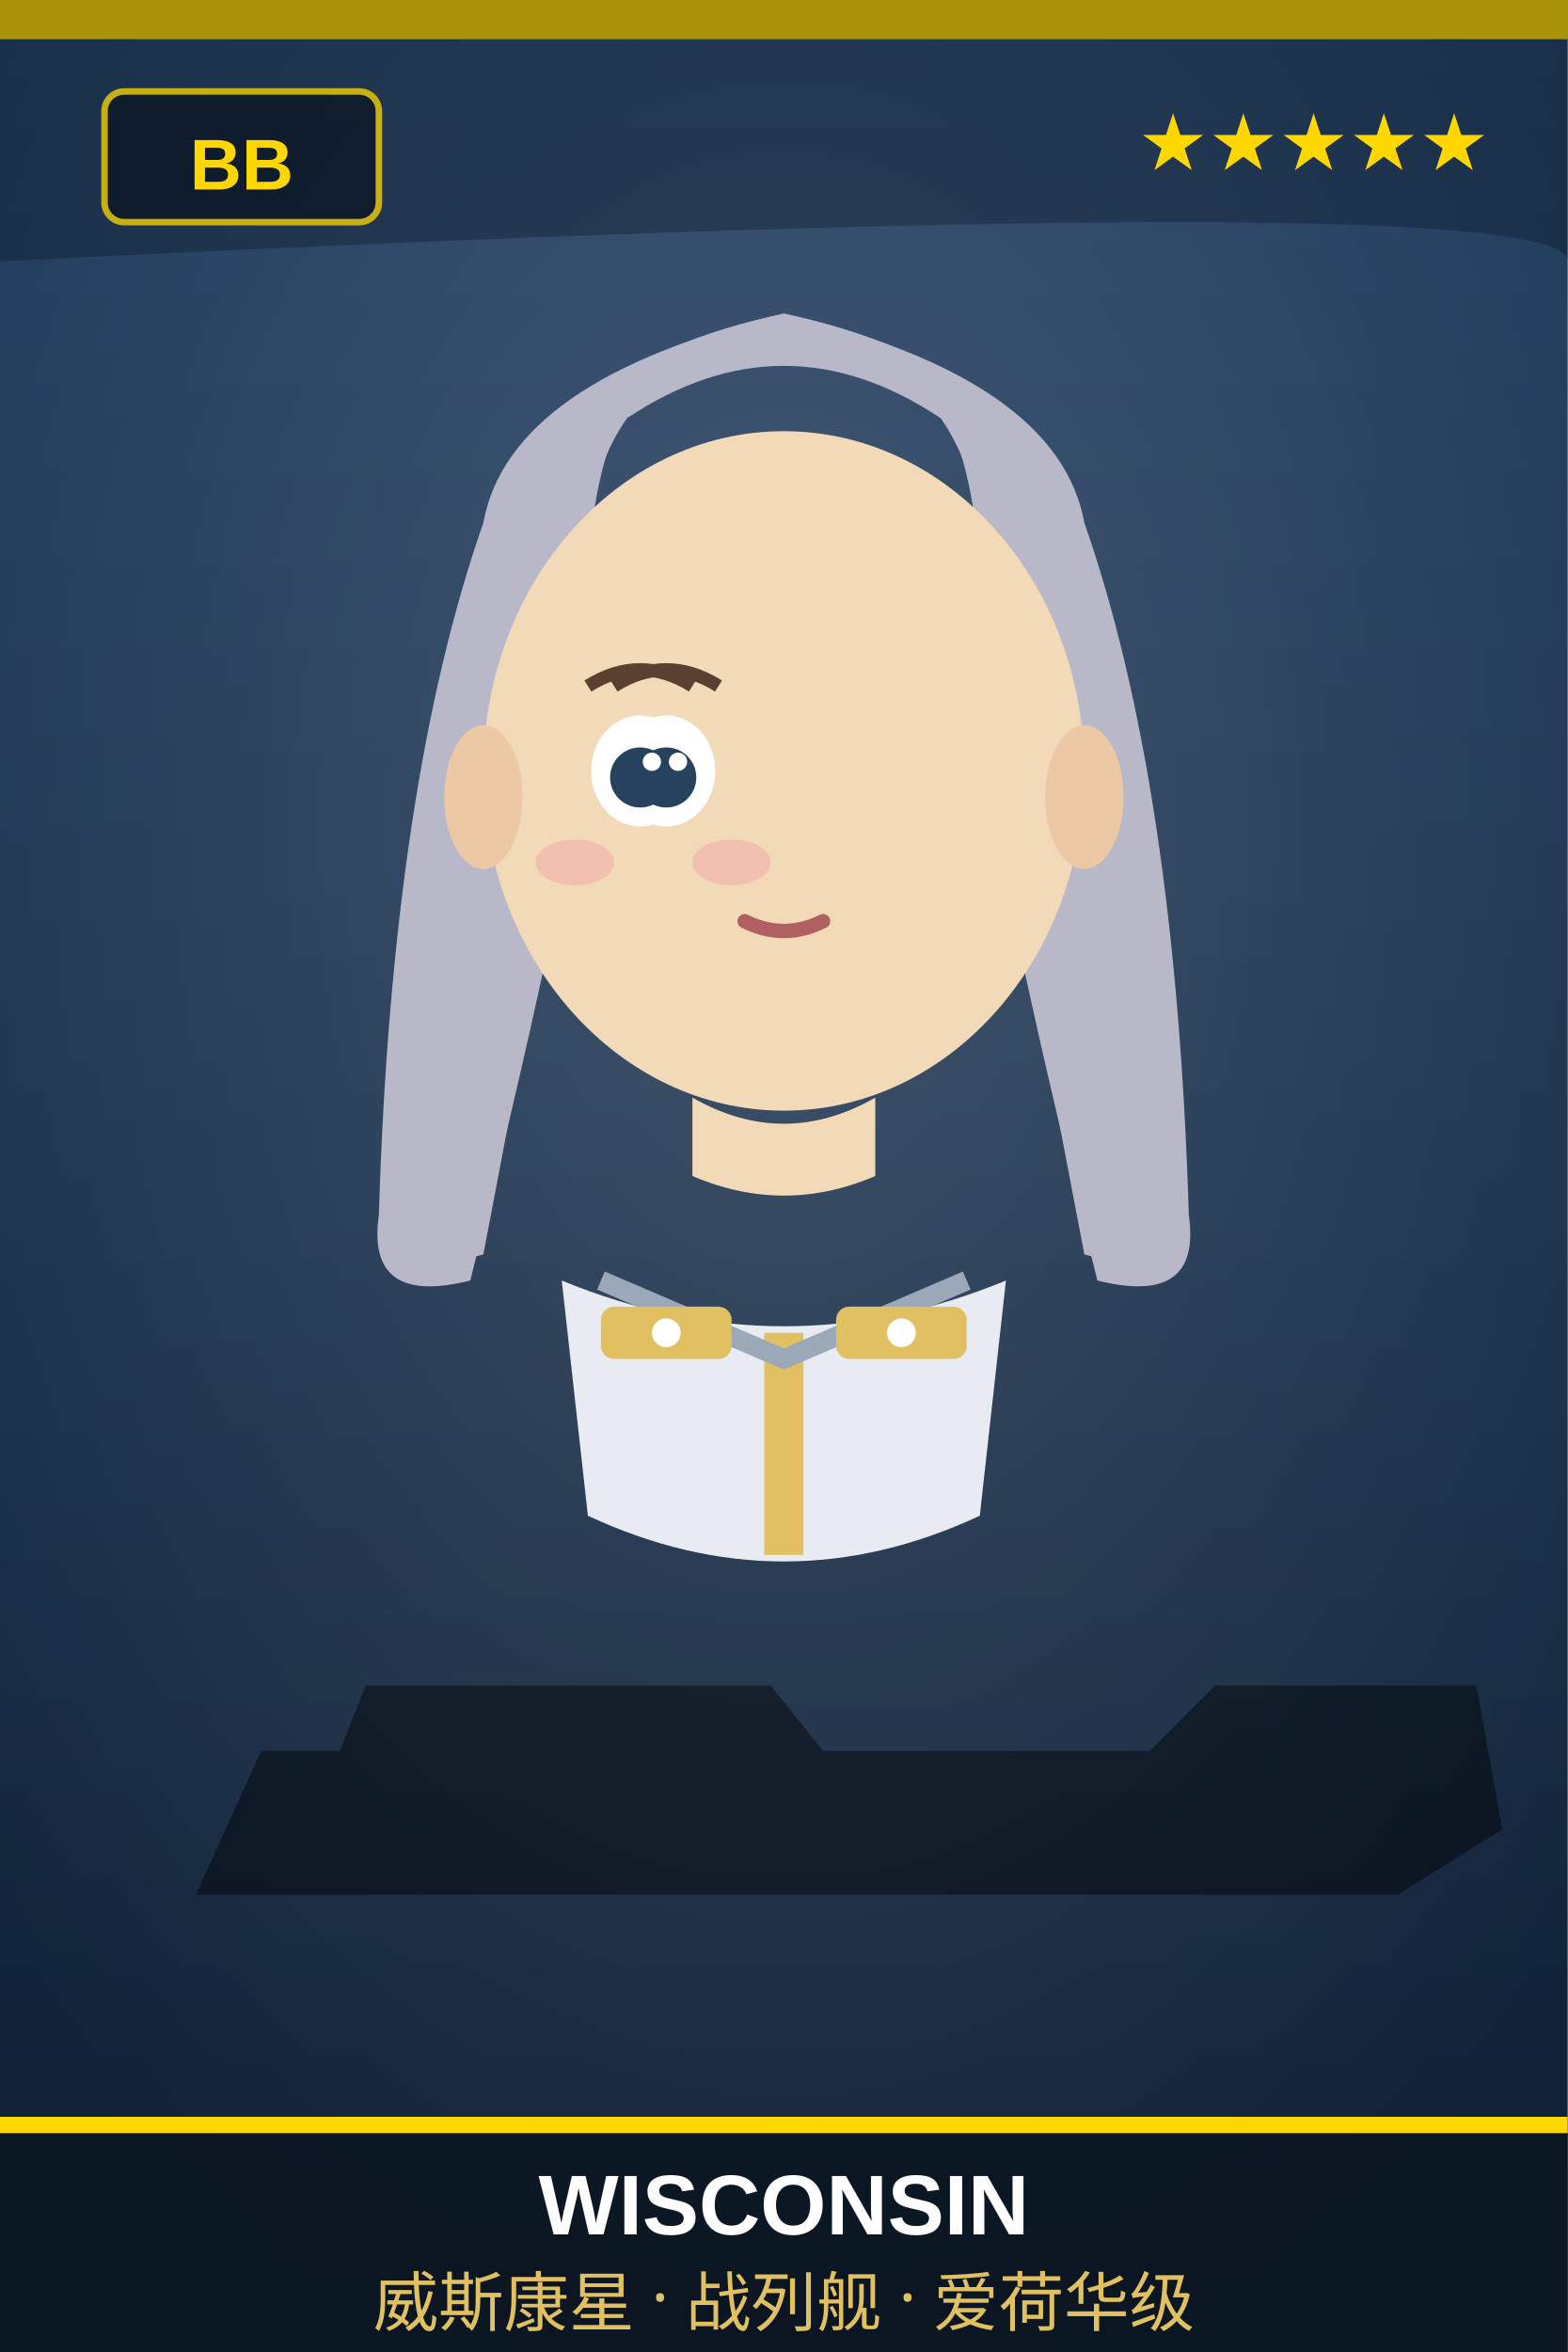
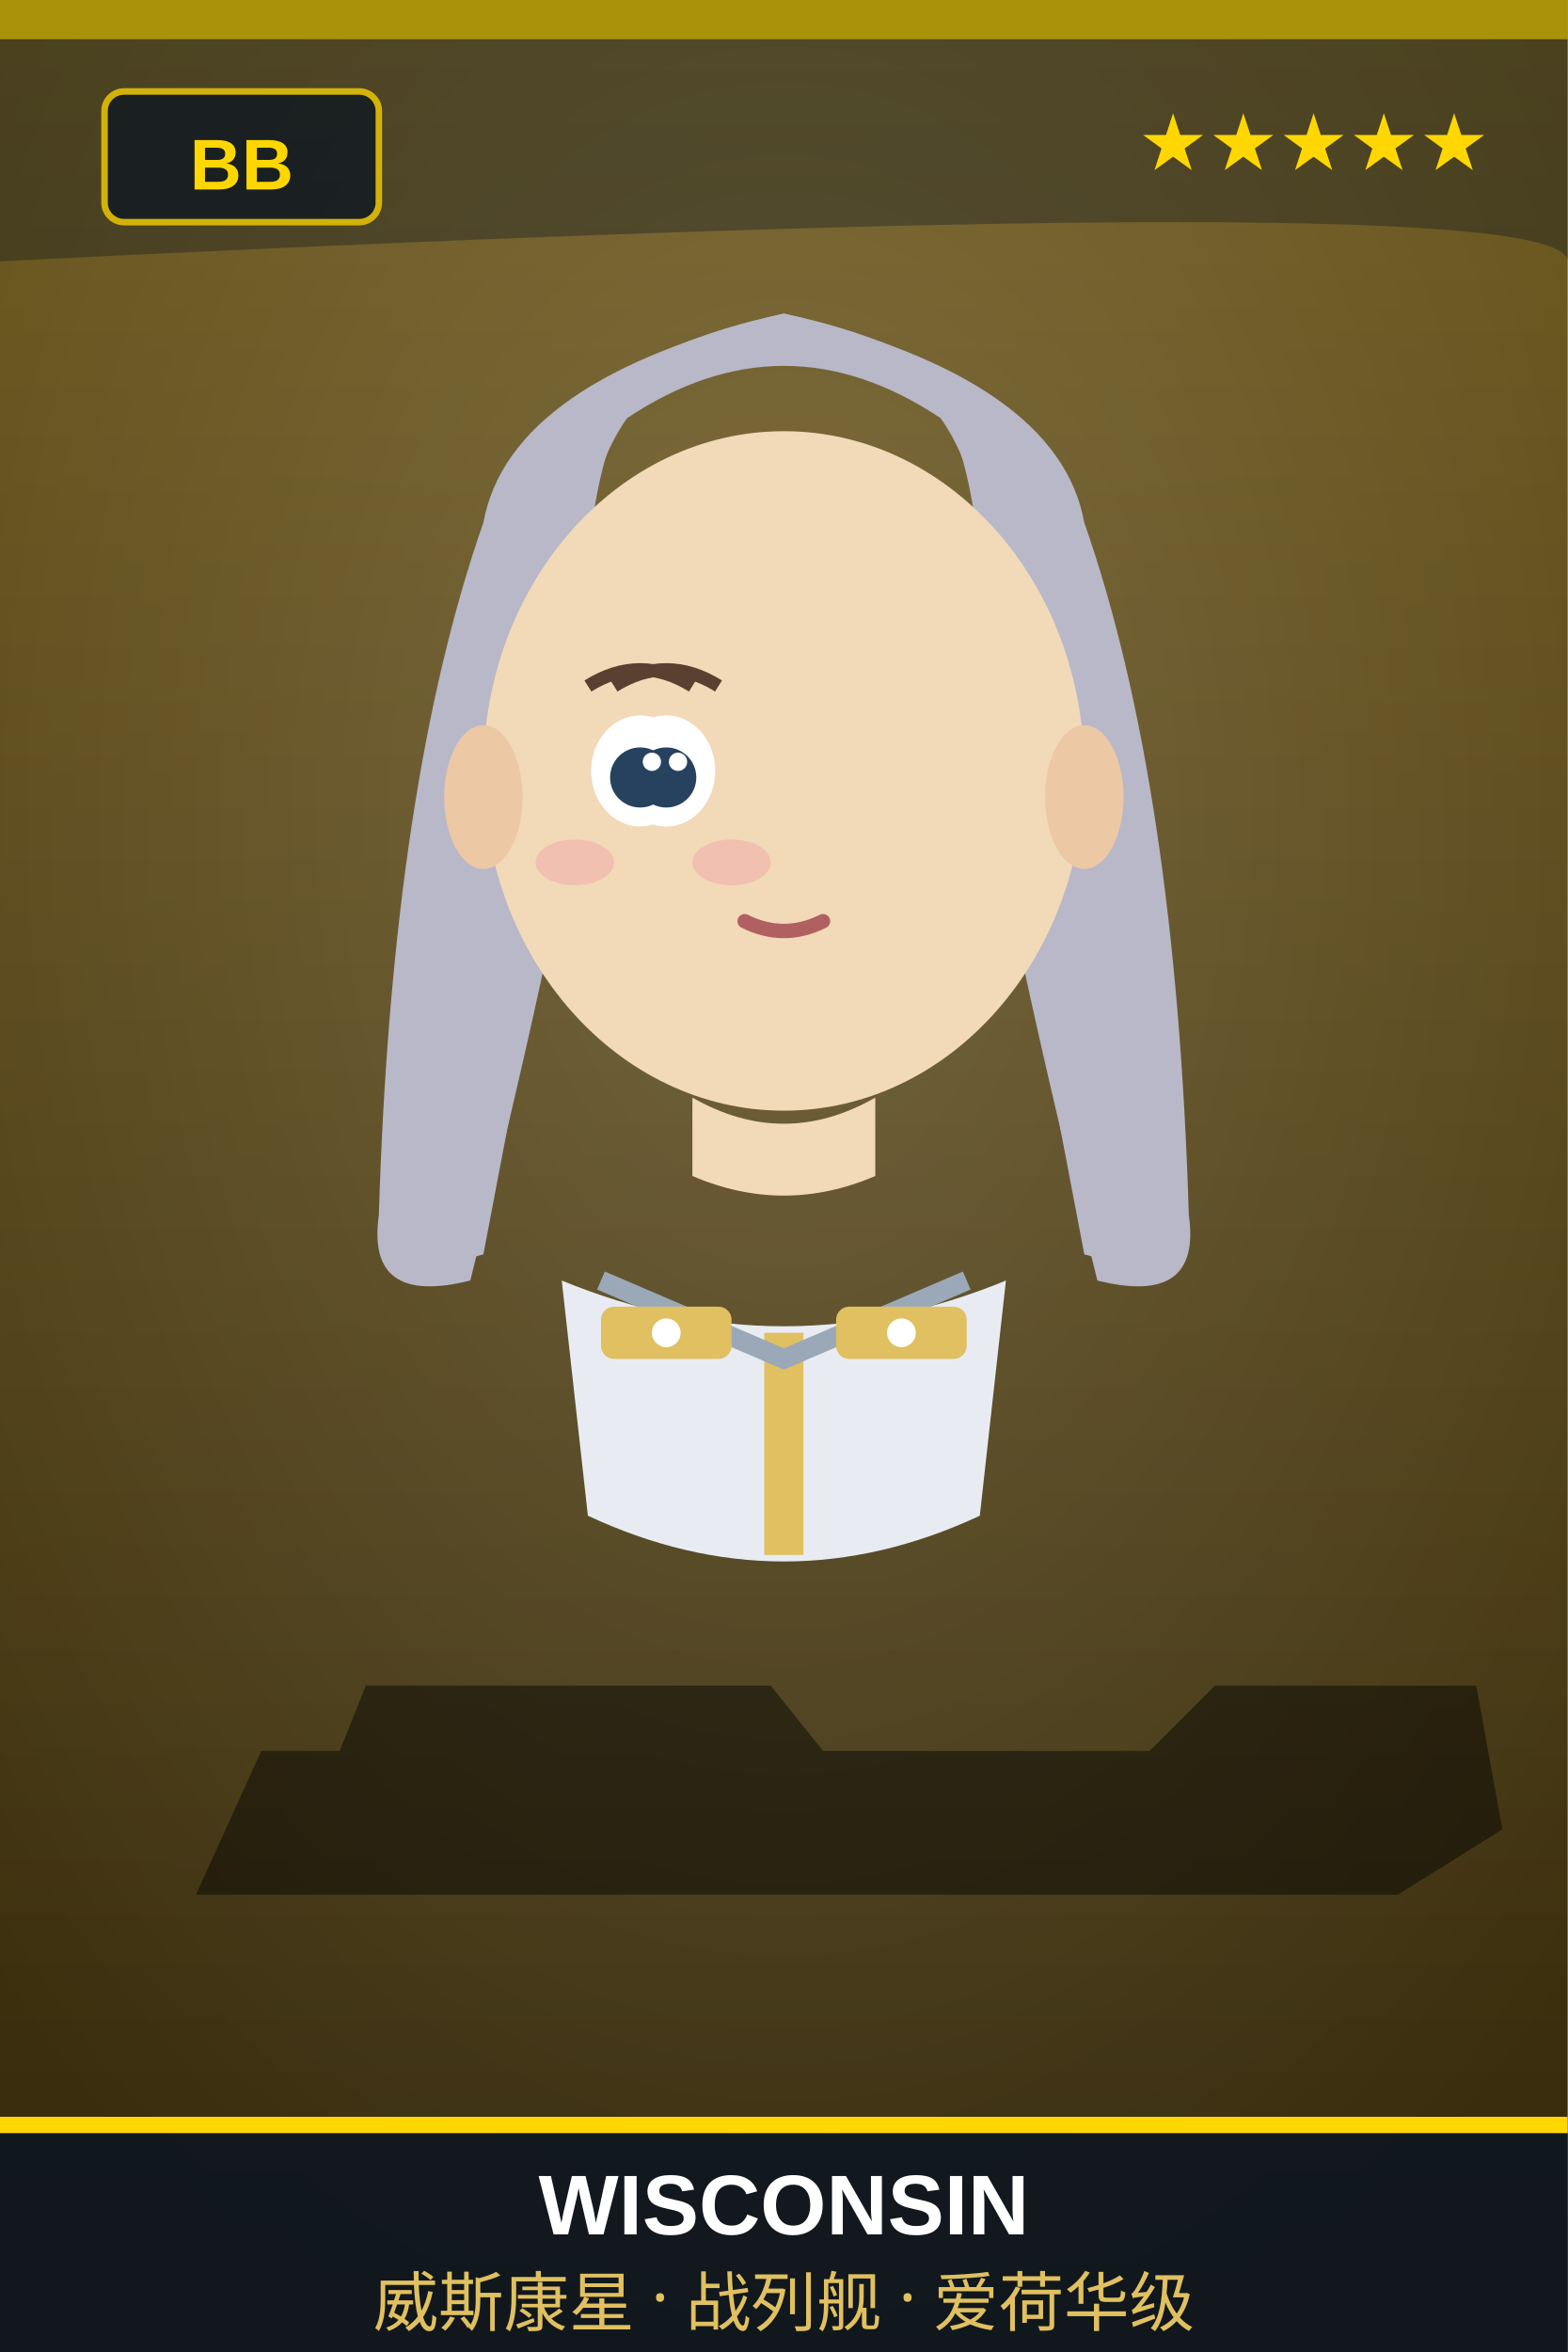
<svg xmlns="http://www.w3.org/2000/svg" width="240" height="360" viewBox="0 0 240 360">
  <defs>
    <linearGradient id="bg" x1="0" y1="0" x2="0" y2="1">
-       <stop offset="0" stop-color="#1c3a5e" />
-       <stop offset="1" stop-color="#0e1f33" />
+       <stop offset="0" stop-color="#6b5518" />
+       <stop offset="1" stop-color="#33280c" />
    </linearGradient>
    <radialGradient id="glow" cx="0.5" cy="0.35" r="0.7">
      <stop offset="0" stop-color="#ffffff" stop-opacity="0.18" />
      <stop offset="1" stop-color="#ffffff" stop-opacity="0" />
    </radialGradient>
  </defs>
  <rect width="240" height="360" fill="url(#bg)" />
  <rect width="240" height="360" fill="url(#glow)" />
  <rect x="0" y="0" width="240" height="6" fill="#ffd700" />
  <path d="M0,40 Q240,28 240,40 L240,0 L0,0 Z" fill="#0a1420" opacity="0.35" />
  <g transform="translate(16,14)">
    <rect width="42" height="20" rx="3" fill="#0a1420" opacity="0.75" stroke="#ffd700" stroke-width="1" />
    <text x="21" y="15" font-size="11" font-weight="bold" text-anchor="middle" fill="#ffd700" font-family="Arial">BB</text>
  </g>
  <text x="228" y="26" font-size="12" text-anchor="end" fill="#ffd700" font-family="Arial">★★★★★</text>
  <path d="M74,80 Q60,120 58,186 Q56,200 72,196 Q86,140 90,112 Q88,76 96,62 Q120,44 144,62 Q152,76 150,112 Q154,140 168,196 Q184,200 182,186 Q180,120 166,80 Q162,58 120,48 Q78,58 74,80 Z" fill="#b8b8c8" />
  <path d="M74,84 Q62,120 60,184 Q60,196 74,192 Q84,140 88,116 Q86,78 96,64 Q120,48 144,64 Q154,78 152,116 Q156,140 166,192 Q180,196 180,184 Q178,120 166,84 Q158,56 120,48 Q82,56 74,84 Z" fill="#b8b8c8" />
  <ellipse cx="120" cy="118" rx="46" ry="52" fill="#f2d9b8" />
  <ellipse cx="74" cy="122" rx="6" ry="11" fill="#ecc8a4" />
  <ellipse cx="166" cy="122" rx="6" ry="11" fill="#ecc8a4" />
  <path d="M106,168 Q120,176 134,168 L134,180 Q120,186 106,180 Z" fill="#f2d9b8" />
  <path d="M86,196 Q120,210 154,196 L150,232 Q120,246 90,232 Z" fill="#e8ecf2" />
  <path d="M120,204 L120,238" stroke="#e0c060" stroke-width="6" />
  <path d="M92,196 L120,208 L148,196" stroke="#9aa8b8" stroke-width="3" fill="none" />
  <rect x="92" y="200" width="20" height="8" rx="2" fill="#e0c060" />
  <rect x="128" y="200" width="20" height="8" rx="2" fill="#e0c060" />
  <circle cx="102" cy="204" r="2.2" fill="#fff" />
  <circle cx="138" cy="204" r="2.2" fill="#fff" />
  <ellipse cx="102" cy="118" rx="7.5" ry="8.5" fill="#fff" />
  <ellipse cx="98" cy="118" rx="7.5" ry="8.5" fill="#fff" />
  <circle cx="102" cy="119" r="4.6" fill="#27425e" />
  <circle cx="98" cy="119" r="4.6" fill="#27425e" />
  <circle cx="103.8" cy="116.6" r="1.4" fill="#fff" />
  <circle cx="99.8" cy="116.6" r="1.4" fill="#fff" />
  <path d="M94,105 Q102,100 110,105" stroke="#5a4030" stroke-width="2" fill="none" />
  <path d="M90,105 Q98,100 106,105" stroke="#5a4030" stroke-width="2" fill="none" />
  <path d="M114,141 Q120,144 126,141" stroke="#b06060" stroke-width="2.2" fill="none" stroke-linecap="round" />
  <ellipse cx="88" cy="132" rx="6" ry="3.5" fill="#f0a8a8" opacity="0.5" />
  <ellipse cx="112" cy="132" rx="6" ry="3.5" fill="#f0a8a8" opacity="0.5" />
  <g transform="translate(0,0)" fill="#000" opacity="0.45">
    <path d="M30,290 L40,268 L52,268 L56,258 L118,258 L126,268 L176,268 L186,258 L226,258 L230,280 L214,290 Z" />
  </g>
  <rect x="0" y="324" width="240" height="36" fill="#0a1420" opacity="0.85" />
  <rect x="0" y="324" width="240" height="2.5" fill="#ffd700" />
  <text x="120" y="342" font-size="13" font-weight="bold" text-anchor="middle" fill="#ffffff" font-family="Arial">WISCONSIN</text>
  <text x="120" y="356" font-size="10" text-anchor="middle" fill="#e0c060" font-family="'Microsoft YaHei', sans-serif">威斯康星 · 战列舰 · 爱荷华级</text>
</svg>
